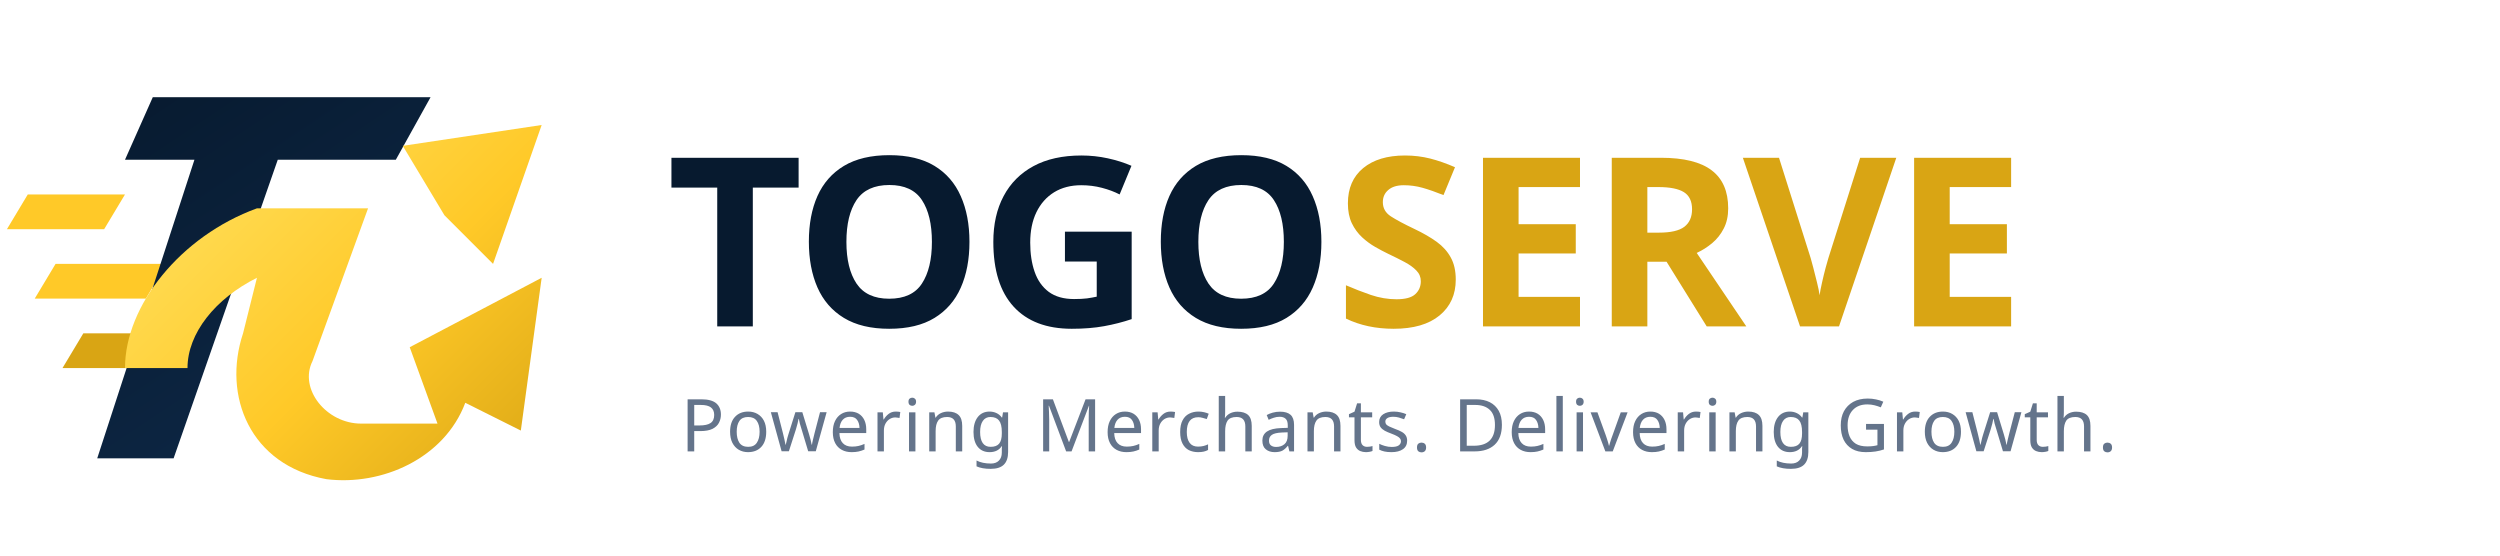
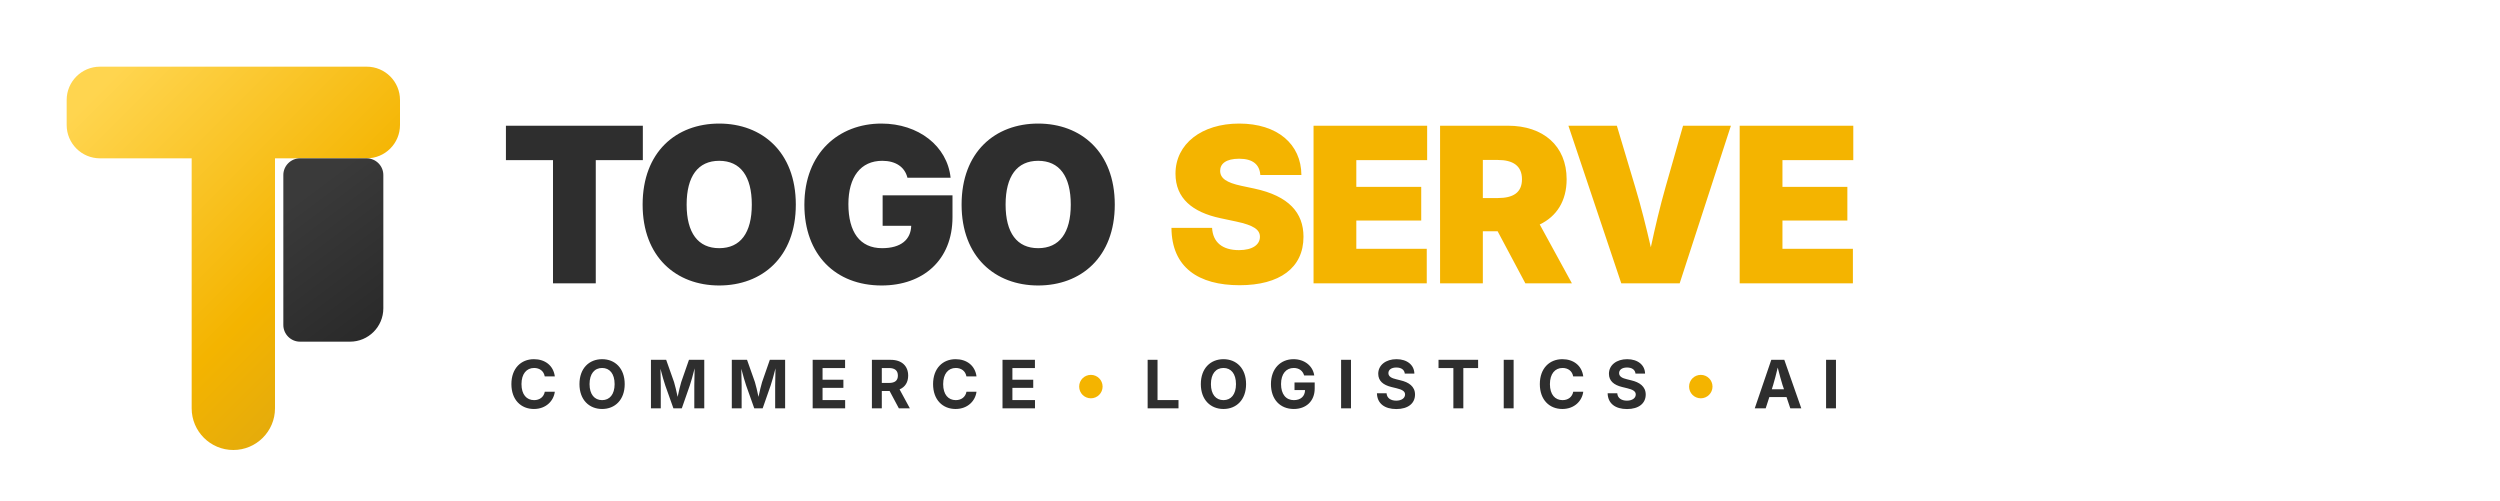
- <svg xmlns="http://www.w3.org/2000/svg" viewBox="0 0 360 80" fill="none">
+ <svg xmlns="http://www.w3.org/2000/svg" width="600" height="120" viewBox="0 0 600 120" fill="none">
  <defs>
-     <linearGradient id="navystem" x1="20" y1="10" x2="60" y2="70" gradientUnits="userSpaceOnUse">
-       <stop offset="0%" stop-color="#071A2F" />
-       <stop offset="100%" stop-color="#0F2A4A" />
-     </linearGradient>
-     <linearGradient id="goldfold" x1="30" y1="20" x2="80" y2="70" gradientUnits="userSpaceOnUse">
-       <stop offset="0%" stop-color="#FFDE59" />
-       <stop offset="50%" stop-color="#FFC928" />
+     <linearGradient id="goldTGrad" x1="10" y1="15" x2="85" y2="90" gradientUnits="userSpaceOnUse">
+       <stop offset="0%" stop-color="#FFD54F" />
+       <stop offset="60%" stop-color="#F4B400" />
      <stop offset="100%" stop-color="#D9A514" />
    </linearGradient>
+     <linearGradient id="charcoalWing" x1="65" y1="35" x2="95" y2="75" gradientUnits="userSpaceOnUse">
+       <stop offset="0%" stop-color="#3A3A3A" />
+       <stop offset="100%" stop-color="#242424" />
+     </linearGradient>
  </defs>
-   <path d="M4 28H18L15 33H1L4 28Z" fill="#FFC928" />
-   <path d="M8 38H24L21 43H5L8 38Z" fill="#FFC928" />
-   <path d="M12 48H28L25 53H9L12 48Z" fill="#D9A514" />
-   <path d="M22 14H62L57 23H40L25 66H14L28 23H18L22 14Z" fill="url(#navystem)" />
-   <path d="M37 30H53L45 52C43 56 47 61 52 61H63L59 50L78 40L75 62L67 58C64 66 55 70 47 69C36 67 32 57 35 48L37 40C31 43 27 48 27 53H18C18 44 26 34 37 30Z" fill="url(#goldfold)" />
-   <path d="M58 21L78 18L71 38L64 31L58 21Z" fill="url(#goldfold)" />
-   <text x="96" y="47" font-family="'Plus Jakarta Sans', sans-serif" font-weight="800" font-size="34" fill="#071A2F" letter-spacing="-0.5">TOGO<tspan fill="#D9A514">SERVE</tspan>
+   <g transform="translate(10, 10)">
+     <path d="M6 14C6 9.58 9.58 6 14 6H78C82.42 6 86 9.58 86 14V20C86 24.42 82.42 28 78 28H56V88C56 93.52 51.52 98 46 98C40.48 98 36 93.52 36 88V28H14C9.58 28 6 24.42 6 20V14Z" fill="url(#goldTGrad)" />
+     <path d="M58 32C58 29.8 59.8 28 62 28H78C80.2 28 82 29.8 82 32V64C82 68.42 78.42 72 74 72H62C59.8 72 58 70.2 58 68V32Z" fill="url(#charcoalWing)" />
+   </g>
+   <text x="120" y="68" font-family="'Inter', sans-serif" font-size="52" font-weight="900" letter-spacing="-1.5">
+     <tspan fill="#2E2E2E">TOGO</tspan>
+     <tspan fill="#F4B400">SERVE</tspan>
  </text>
-   <text x="98" y="65" font-family="'Plus Jakarta Sans', sans-serif" font-weight="500" font-size="10.5" fill="#64748B" letter-spacing="0.2">Powering Merchants. Delivering Growth.</text>
+   <text x="122" y="98" font-family="'Inter', sans-serif" font-size="16" font-weight="700" letter-spacing="4.5" fill="#2E2E2E">
+         COMMERCE <tspan fill="#F4B400" font-size="18">•</tspan> LOGISTICS <tspan fill="#F4B400" font-size="18">•</tspan> AI
+       </text>
</svg>
